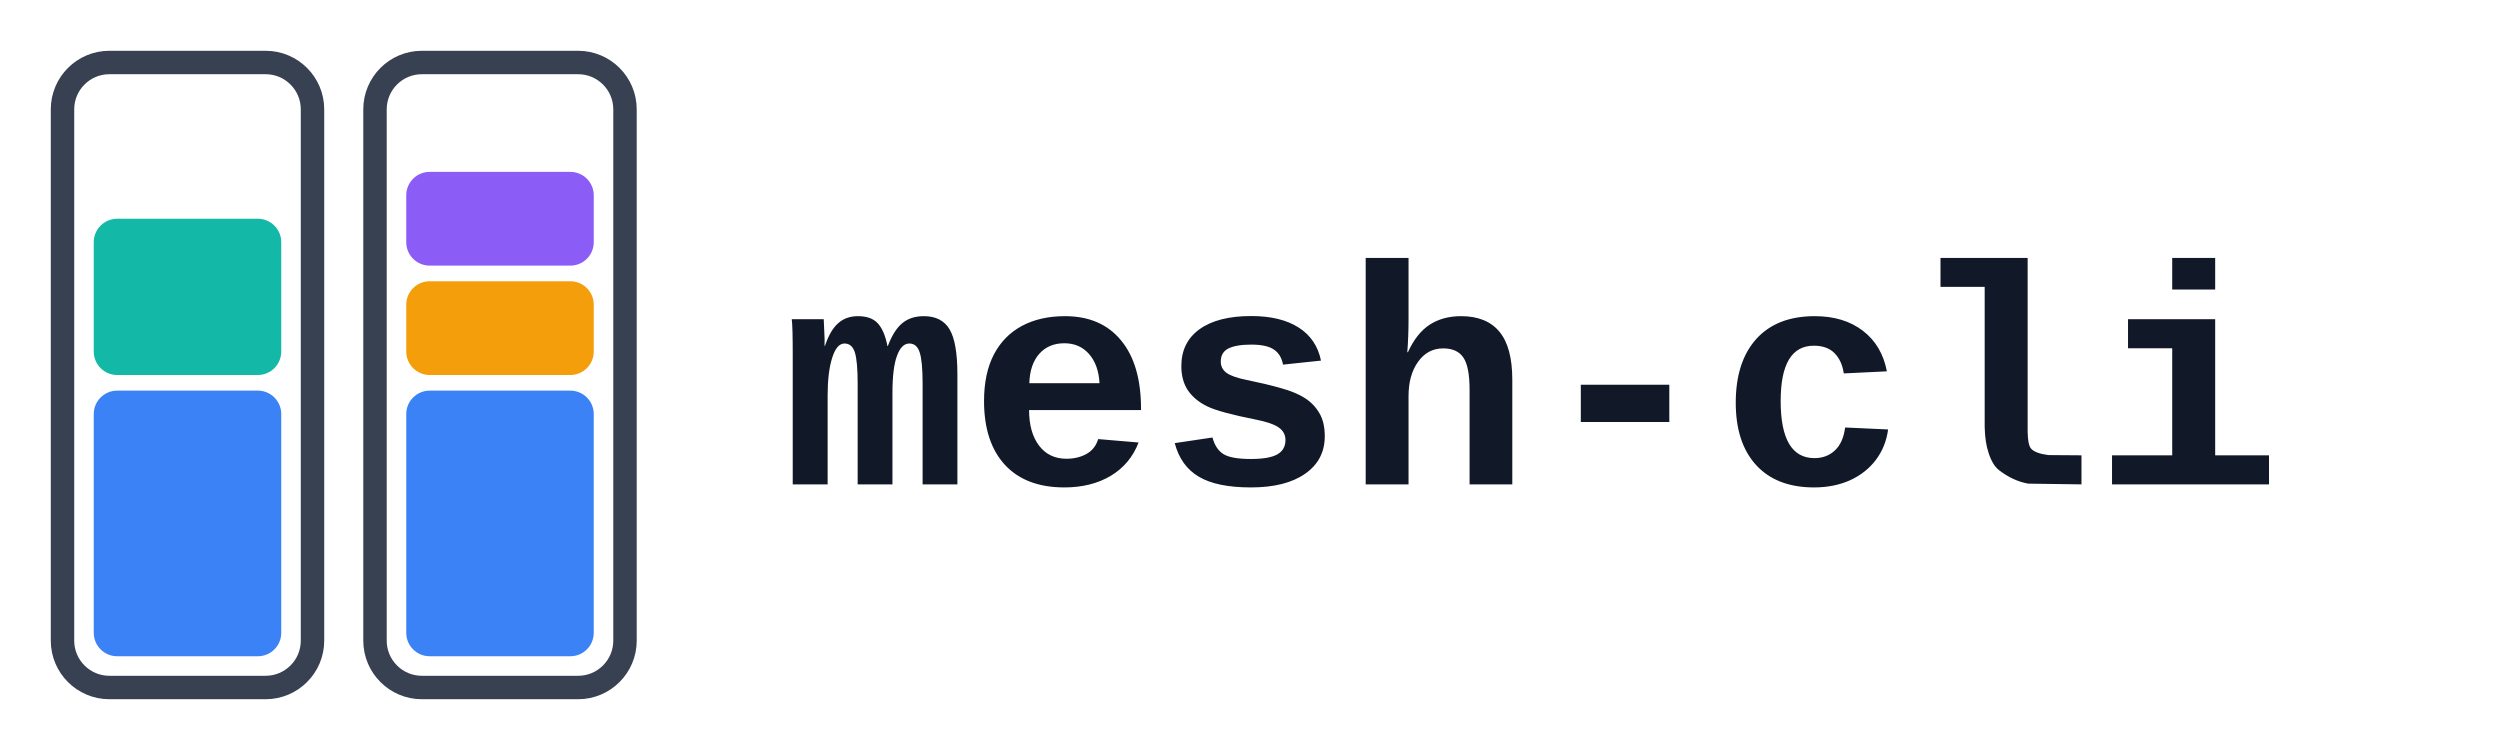
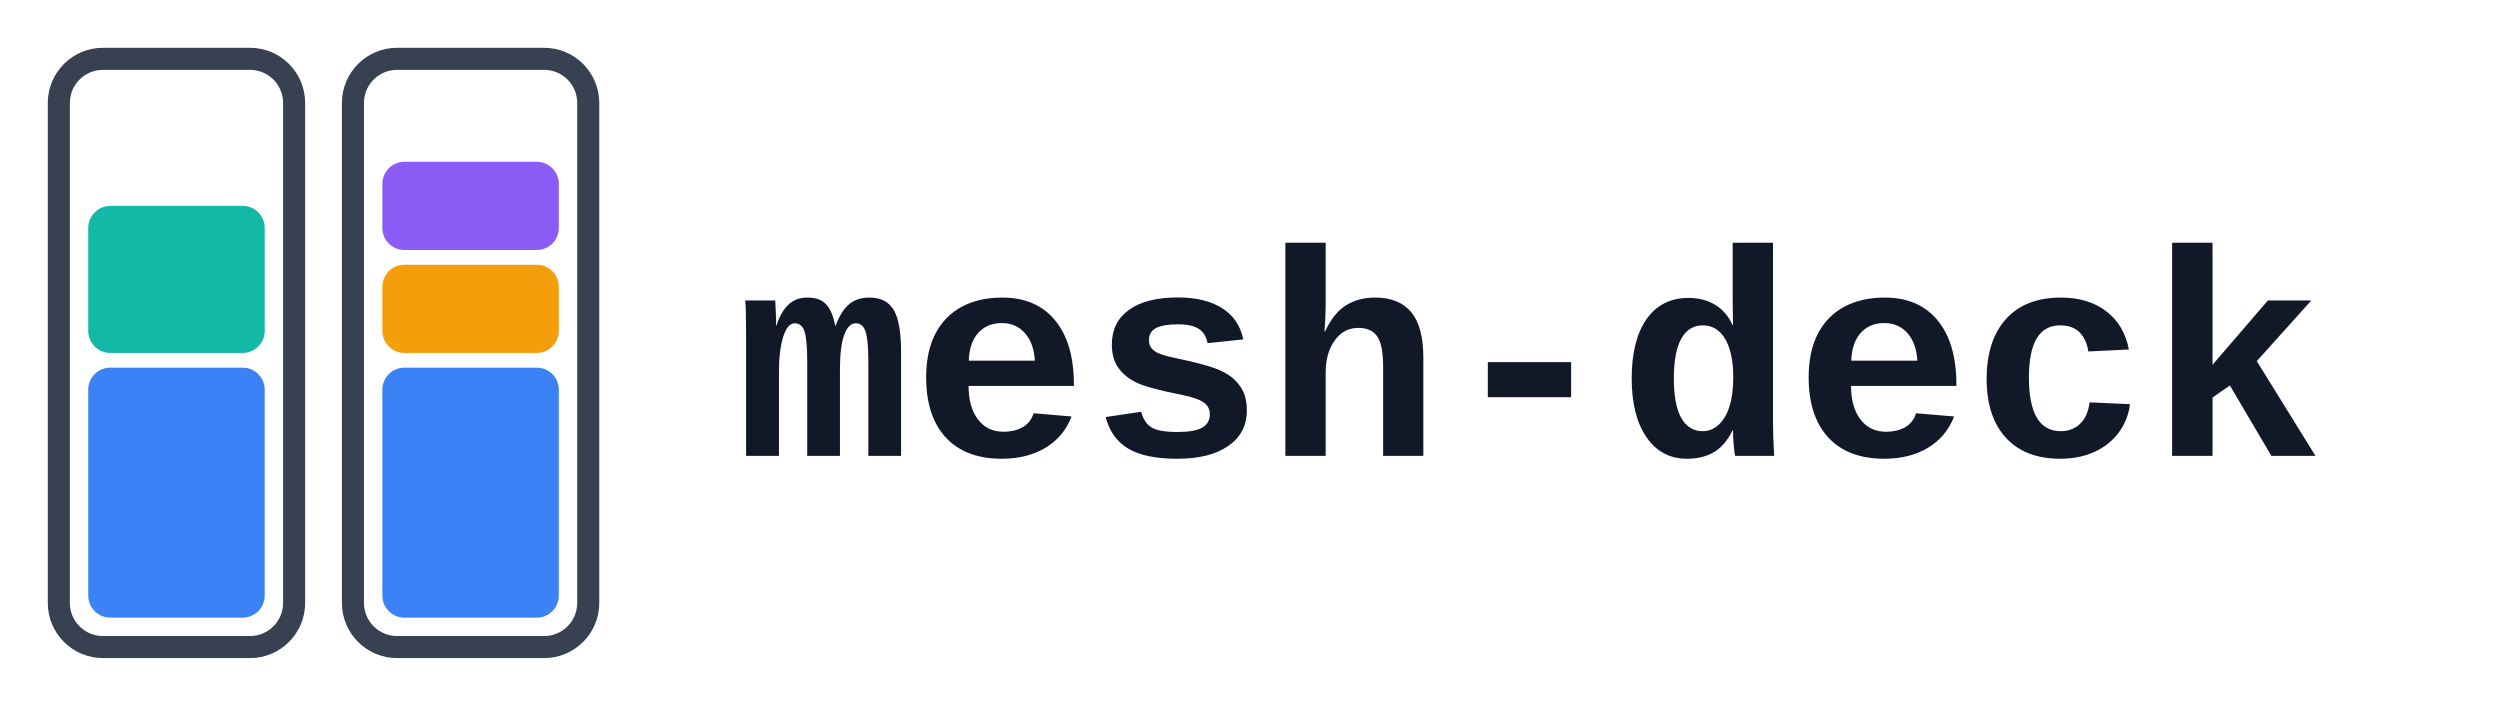
- <svg xmlns="http://www.w3.org/2000/svg" width="320" height="96" viewBox="0 0 320 96" role="img" aria-label="mesh-cli">
+ <svg xmlns="http://www.w3.org/2000/svg" width="340" height="96" viewBox="0 0 340 96" role="img" aria-label="mesh-deck">
  <rect x="8" y="8" width="32" height="80" rx="6" fill="none" stroke="#374151" stroke-width="3" />
  <rect x="12" y="50" width="24" height="34" rx="3" fill="#3b82f6" />
  <rect x="12" y="28" width="24" height="20" rx="3" fill="#14b8a6" />
  <rect x="48" y="8" width="32" height="80" rx="6" fill="none" stroke="#374151" stroke-width="3" />
  <rect x="52" y="50" width="24" height="34" rx="3" fill="#3b82f6" />
  <rect x="52" y="36" width="24" height="12" rx="3" fill="#f59e0b" />
  <rect x="52" y="22" width="24" height="12" rx="3" fill="#8b5cf6" />
-   <text x="100" y="62" font-family="ui-monospace, SFMono-Regular, Menlo, Consolas, 'Liberation Mono', monospace" font-size="40" font-weight="700" fill="#111827">mesh-cli</text>
+   <text x="100" y="62" font-family="ui-monospace, SFMono-Regular, Menlo, Consolas, 'Liberation Mono', monospace" font-size="40" font-weight="700" fill="#111827">mesh-deck</text>
</svg>
